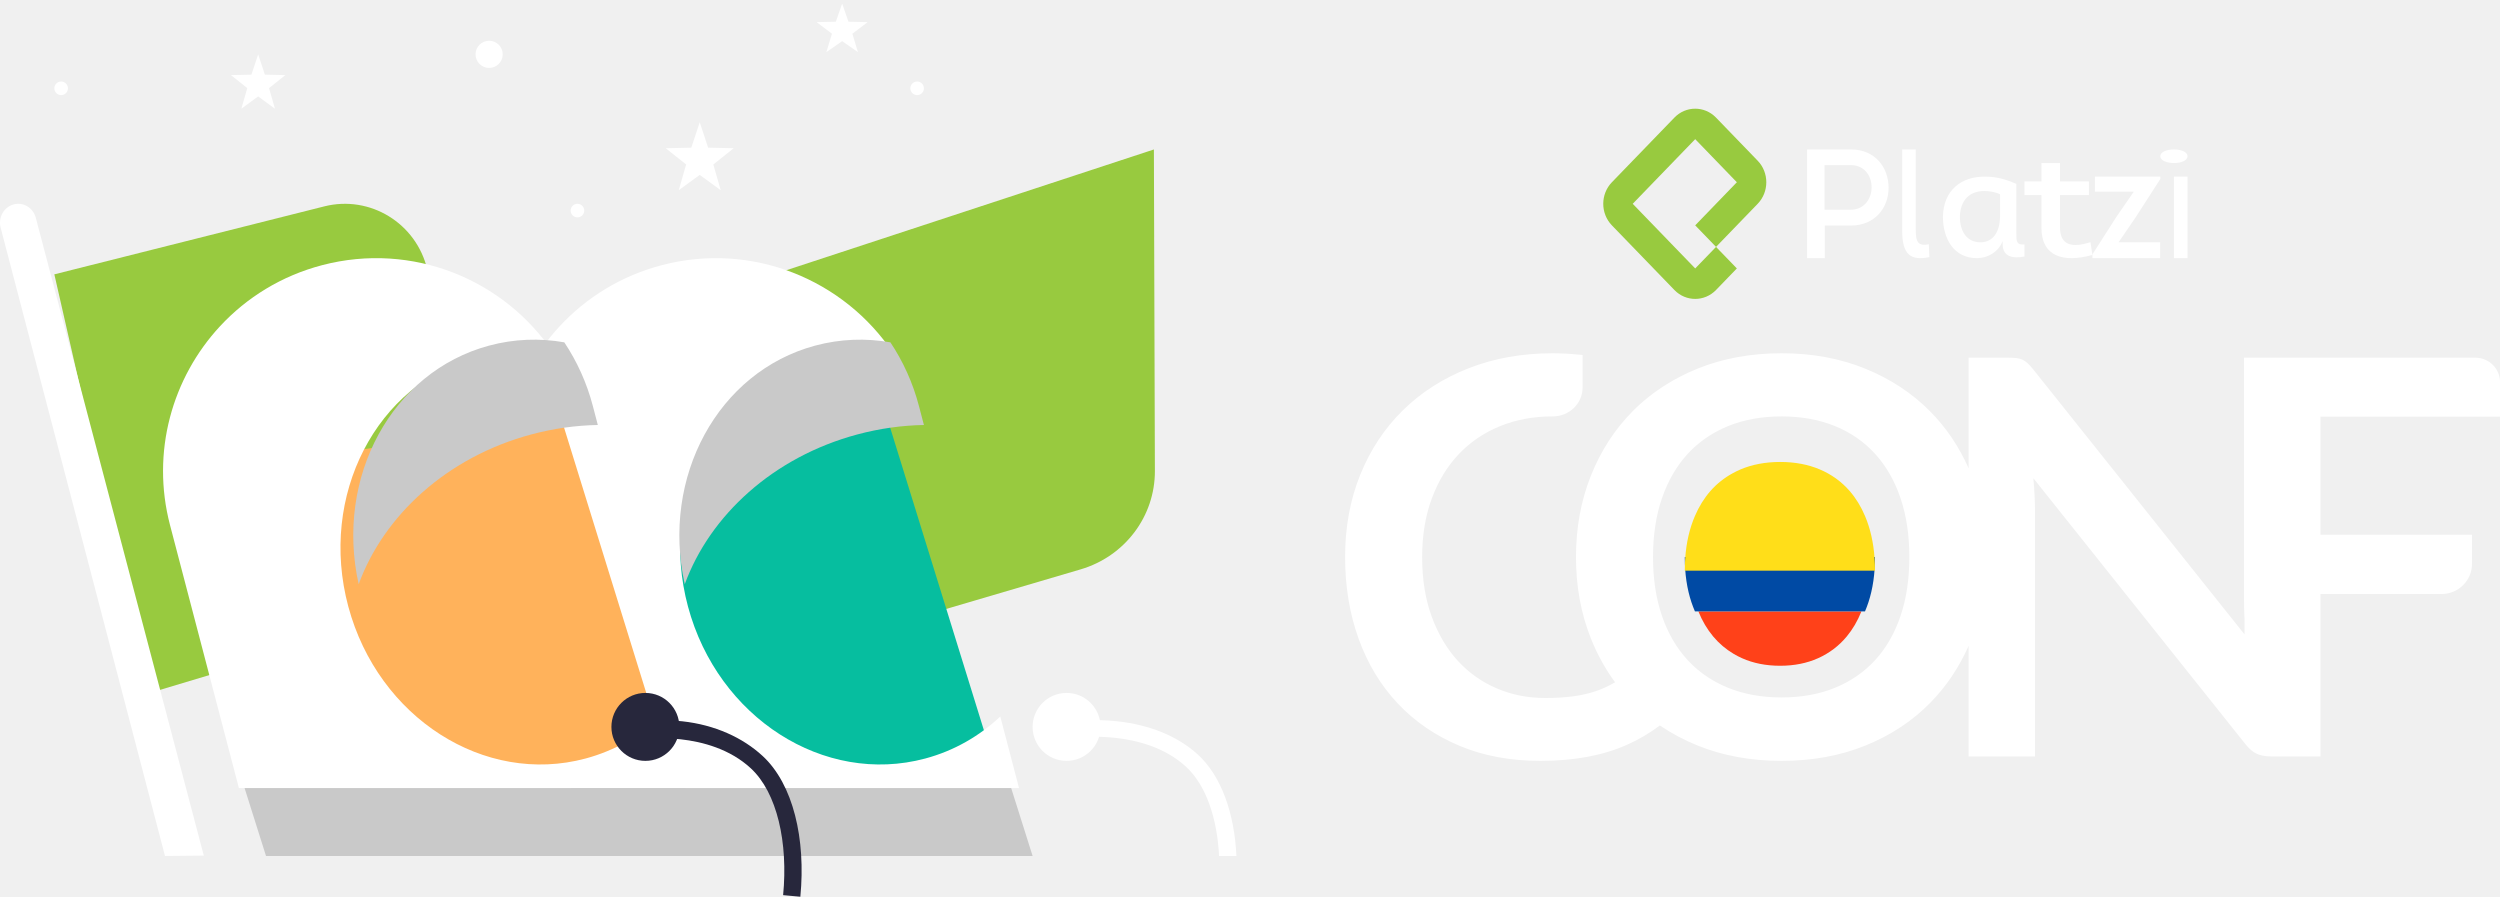
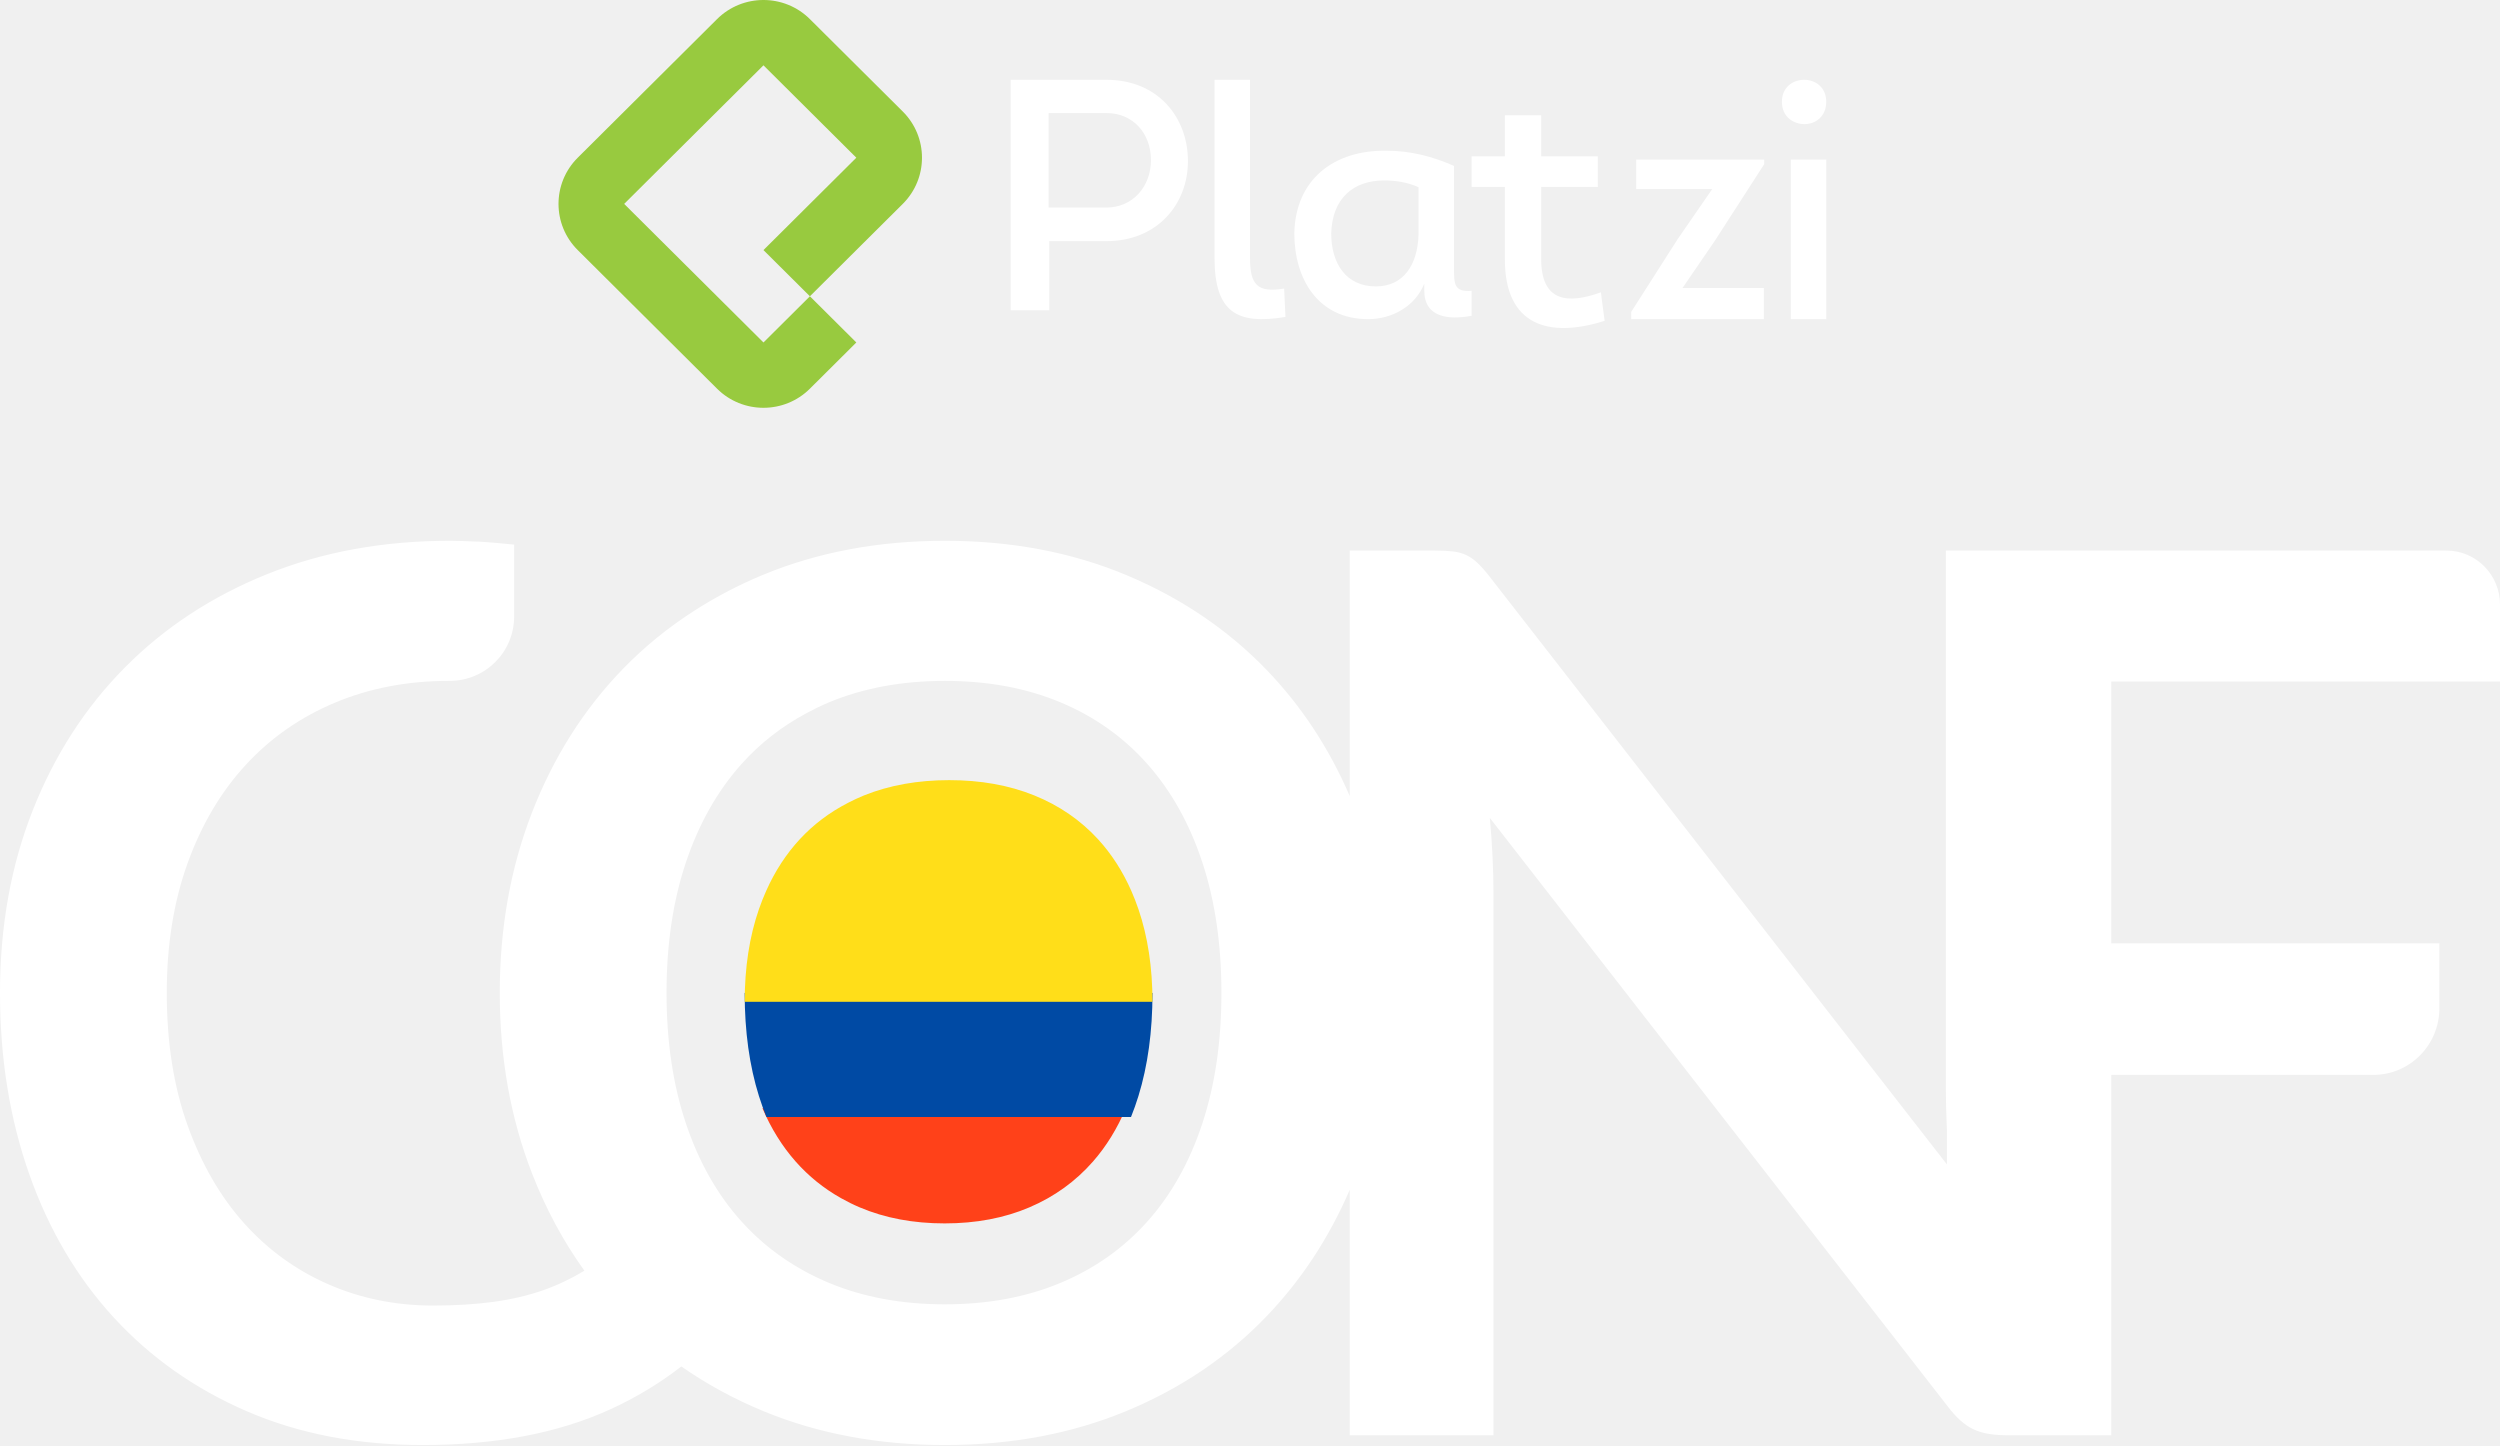
- <svg xmlns="http://www.w3.org/2000/svg" xmlns:xlink="http://www.w3.org/1999/xlink" width="184px" height="66px" viewBox="0 0 184 66" version="1.1">
-   <defs>
-     <polygon id="path-1" points="0.105 0.264 3.86 0.264 3.86 3.835 0.105 3.835" />
-     <polygon id="path-3" points="0 66 184 66 184 1 0 1" />
-   </defs>
+ <svg xmlns="http://www.w3.org/2000/svg" width="282px" height="163px" viewBox="0 0 282 163" version="1.1">
  <g id="Page-1" stroke="none" stroke-width="1" fill="none" fill-rule="evenodd">
-     <g id="/-attendants/:id" transform="translate(-453, -511)">
-       <g id="tab-persona" transform="translate(339, 502)">
-         <g id="Group-69" transform="translate(114, 9)">
-           <path d="M4,20.192 L23.87,15.189 C27.235,14.342 30.638,16.427 31.447,19.83 L37,43.203 L11.029,51 L4,20.192 Z" id="Fill-1" fill="#98CA3F" />
-           <path d="M28,29.704 L35.055,55 L79.533,41.906 C82.786,40.949 85.01,38.003 85,34.666 L84.927,11 L28,29.704 Z" id="Fill-3" fill="#98CA3F" />
-           <path d="M15,62.972 L2.634,16.026 C2.44,15.286 1.705,14.848 0.991,15.048 C0.276,15.249 -0.147,16.014 0.047,16.756 L12.144,63 L15,62.972 Z" id="Fill-5" fill="#FFFFFF" />
-           <polygon id="Fill-7" fill="#06BE9F" points="65.369 31 49.554 33.231 42 34.297 47.866 57 58.454 57 64.177 57 73 55.634" />
-           <path d="M73.621,52.734 C72.091,54.175 70.226,55.255 68.102,55.826 C60.654,57.827 52.834,52.823 50.637,44.647 C48.44,36.473 52.696,28.223 60.144,26.222 C62.015,25.719 63.908,25.659 65.731,25.979 C62.122,20.57 55.357,17.775 48.712,19.515 C45.719,20.299 43.156,21.896 41.197,24.007 C37.673,27.806 36.105,33.269 37.515,38.652 L42.583,58 L49.829,58 L75,58 L73.621,52.734 Z" id="Fill-9" fill="#FFFFFF" />
-           <polygon id="Fill-11" fill="#C9C9C9" points="76 63 43.578 63 42 58 74.422 58" />
-           <path d="M63.09,31.978 C64.74,31.535 66.389,31.308 68,31.279 L67.636,29.889 C67.186,28.17 66.466,26.596 65.533,25.196 C63.727,24.878 61.85,24.938 59.995,25.437 C52.83,27.364 48.646,35.13 50.398,43 C52.242,37.944 56.898,33.643 63.09,31.978" id="Fill-13" fill="#C9C9C9" />
-           <polygon id="Fill-15" fill="#FFB25B" points="41.369 31 25.554 33.231 18 34.297 23.866 57 34.454 57 40.177 57 49 55.634" />
-           <path d="M48.621,52.734 C47.091,54.175 45.226,55.255 43.101,55.826 C35.653,57.827 27.835,52.823 25.637,44.647 C23.44,36.473 27.696,28.223 35.144,26.222 C37.014,25.719 38.908,25.659 40.731,25.979 C37.122,20.57 30.356,17.775 23.712,19.515 L23.712,19.515 C20.719,20.299 18.156,21.896 16.197,24.007 C12.673,27.806 11.105,33.269 12.515,38.652 L17.583,58 L24.829,58 L50,58 L48.621,52.734 Z" id="Fill-17" fill="#FFFFFF" />
-           <polygon id="Fill-19" fill="#C9C9C9" points="52 63 19.578 63 18 58 50.422 58" />
-           <path d="M39.09,31.978 C40.74,31.535 42.39,31.308 44,31.279 L43.636,29.889 C43.186,28.17 42.466,26.596 41.533,25.196 C39.727,24.878 37.85,24.938 35.996,25.437 C28.83,27.364 24.646,35.13 26.398,43 C28.242,37.944 32.898,33.643 39.09,31.978" id="Fill-21" fill="#C9C9C9" />
-           <polygon id="Fill-23" fill="#FFFFFF" points="19 4 19.495 5.495 21 5.528 19.801 6.485 20.236 8 19 7.097 17.764 8 18.199 6.485 17 5.528 18.505 5.495" />
-           <polygon id="Fill-25" fill="#FFFFFF" points="51.5 9 52.119 10.868 54 10.91 52.501 12.106 53.045 14 51.5 12.871 49.955 14 50.499 12.106 49 10.91 50.881 10.868" />
-           <g id="Group-29" transform="translate(60, 0)">
-             <mask id="mask-2" fill="white">
-               <use xlink:href="#path-1" />
-             </mask>
-             <g id="Clip-28" />
-             <polygon id="Fill-27" fill="#FFFFFF" mask="url(#mask-2)" points="1.982 0.264 2.447 1.599 3.86 1.628 2.734 2.482 3.143 3.835 1.982 3.029 0.822 3.835 1.231 2.482 0.105 1.628 1.518 1.599" />
-           </g>
-           <path d="M37,4 C37,4.552 36.552,5 36,5 C35.448,5 35,4.552 35,4 C35,3.448 35.448,3 36,3 C36.552,3 37,3.448 37,4" id="Fill-30" fill="#FFFFFF" />
-           <path d="M43,15.5 C43,15.776 42.776,16 42.5,16 C42.224,16 42,15.776 42,15.5 C42,15.224 42.224,15 42.5,15 C42.776,15 43,15.224 43,15.5" id="Fill-32" fill="#FFFFFF" />
-           <path d="M5,6.5 C5,6.776 4.776,7 4.5,7 C4.224,7 4,6.776 4,6.5 C4,6.224 4.224,6 4.5,6 C4.776,6 5,6.224 5,6.5" id="Fill-34" fill="#FFFFFF" />
-           <path d="M68,6.5 C68,6.776 67.776,7 67.5,7 C67.224,7 67,6.776 67,6.5 C67,6.224 67.224,6 67.5,6 C67.776,6 68,6.224 68,6.5" id="Fill-36" fill="#FFFFFF" />
-           <path d="M58.906,66 L57.638,65.883 C58.01,62.037 57.208,58.344 55.254,56.542 C52.183,53.71 47.241,54.403 47.191,54.41 L47,53.095 C47.057,53.087 48.42,52.891 50.215,53.087 C52.62,53.35 54.665,54.289 56.128,55.639 C58.382,57.718 59.317,61.753 58.906,66" id="Fill-38" fill="#27273C" />
-           <path d="M50,53.5 C50,54.881 48.881,56 47.5,56 C46.12,56 45,54.881 45,53.5 C45,52.119 46.12,51 47.5,51 C48.881,51 50,52.119 50,53.5" id="Fill-40" fill="#27273C" />
-           <path d="M87.267,56.409 C88.765,57.77 89.586,60.223 89.723,63 L91,63 C90.856,59.878 89.899,57.114 88.144,55.519 C86.677,54.187 84.629,53.346 82.22,53.086 C80.422,52.892 79.057,53.086 79,53.094 L79.191,54.305 C79.241,54.298 84.191,53.615 87.267,56.409" id="Fill-42" fill="#FFFFFF" />
-           <path d="M81,53.5 C81,54.881 79.88,56 78.5,56 C77.12,56 76,54.881 76,53.5 C76,52.119 77.12,51 78.5,51 C79.88,51 81,52.119 81,53.5" id="Fill-44" fill="#FFFFFF" />
-           <path d="M126.094,46.849 C126.526,47.363 127.027,47.787 127.595,48.123 C127.794,48.241 128,48.348 128.214,48.444 C129.045,48.815 129.98,49 131.017,49 C132.053,49 132.985,48.815 133.811,48.444 C134.638,48.074 135.34,47.542 135.917,46.849 C136.356,46.321 136.717,45.705 137,45 L125,45 C125.287,45.705 125.652,46.321 126.094,46.849" id="Fill-46" fill="#FF4119" />
-           <path d="M124,41.011 C124,42.242 124.163,43.346 124.489,44.324 C124.568,44.558 124.654,44.783 124.748,45 L137.263,45 C137.356,44.783 137.441,44.558 137.518,44.324 C137.839,43.346 138,42.242 138,41.011 L138,41 L124,41 L124,41.011 Z" id="Fill-48" fill="#004AA4" />
-           <path d="M137.518,38.657 C137.444,38.428 137.362,38.208 137.272,37.995 C136.975,37.287 136.596,36.668 136.134,36.136 C135.532,35.445 134.8,34.916 133.938,34.55 C133.075,34.184 132.104,34 131.023,34 C129.941,34 128.967,34.184 128.1,34.55 C127.91,34.631 127.727,34.722 127.548,34.819 C126.917,35.16 126.363,35.597 125.889,36.136 C125.423,36.668 125.04,37.287 124.739,37.995 C124.648,38.208 124.565,38.428 124.489,38.657 C124.164,39.644 124.001,40.758 124,42 L138,42 C137.999,40.758 137.838,39.644 137.518,38.657" id="Fill-50" fill="#FFDE19" />
-           <path d="M123.234,21.343 C124.08,22.219 125.453,22.219 126.3,21.343 L127.832,19.757 L126.3,18.172 L124.767,19.757 L120.168,15 L124.767,10.242 L127.832,13.414 L124.767,16.586 L126.3,18.172 L129.365,15 C130.212,14.124 130.212,12.704 129.365,11.828 L126.3,8.657 C125.453,7.781 124.08,7.781 123.234,8.657 L118.635,13.414 C117.788,14.29 117.788,15.71 118.635,16.586 L123.234,21.343 Z" id="Fill-52" fill="#98CA3F" />
-           <path d="M134.285,12.154 L136.24,12.154 C137.146,12.154 137.749,12.863 137.749,13.789 C137.749,14.714 137.123,15.435 136.24,15.435 L134.285,15.435 L134.285,12.154 Z M134.307,16.6 L136.24,16.6 C137.961,16.6 139,15.32 139,13.823 C139,12.303 137.983,11 136.24,11 L133,11 L133,19 L134.307,19 L134.307,16.6 Z" id="Fill-54" fill="#FFFFFF" />
-           <path d="M142,18.926 L141.963,17.979 C141.194,18.125 141,17.843 141,16.941 L141,11 L140,11 L140,16.953 C140,18.768 140.63,19.196 142,18.926" id="Fill-56" fill="#FFFFFF" />
-           <path d="M146.046,14.059 C146.401,14.059 146.824,14.119 147.203,14.299 L147.203,16.007 C147.168,17.076 146.687,17.834 145.76,17.834 C144.74,17.834 144.248,17.004 144.248,15.946 C144.283,14.696 144.992,14.059 146.046,14.059 M145.496,19 C146.309,19 147.088,18.543 147.397,17.738 L147.397,17.978 C147.397,18.94 148.21,19.036 149,18.879 L149,17.99 C148.393,18.05 148.404,17.714 148.404,17.185 L148.404,13.542 C147.683,13.205 146.927,13.001 146.137,13.001 C144.34,12.965 143.034,14.023 143,15.946 C143,17.581 143.813,19 145.496,19" id="Fill-58" fill="#FFFFFF" />
-           <path d="M150.25,16.75 C150.25,18.913 151.896,19.347 154,18.764 L153.86,17.825 C152.597,18.226 151.615,18.134 151.615,16.727 L151.615,14.358 L153.745,14.358 L153.745,13.351 L151.615,13.351 L151.615,12 L150.25,12 L150.25,13.351 L149,13.351 L149,14.358 L150.25,14.358 L150.25,16.75 Z" id="Fill-60" fill="#FFFFFF" />
-           <polygon id="Fill-62" fill="#FFFFFF" points="158.988 17.83 155.928 17.83 157.147 16.05 159 13.174 159 13 154.187 13 154.187 14.108 157.047 14.108 155.741 16 154 18.727 154 19 158.988 19" />
-           <path d="M160.023,12 C160.512,12 161,11.829 161,11.496 C161,11.171 160.512,11 160.008,11 C159.504,11 159,11.163 159,11.496 C159,11.837 159.52,12 160.023,12" id="Fill-64" fill="#FFFFFF" />
-           <mask id="mask-4" fill="white">
-             <use xlink:href="#path-3" />
-           </mask>
-           <g id="Clip-67" />
-           <polygon id="Fill-66" fill="#FFFFFF" mask="url(#mask-4)" points="160 19 161 19 161 13 160 13" />
-           <path d="M139.879,45.334 C139.446,46.613 138.824,47.696 138.013,48.581 C137.202,49.468 136.216,50.148 135.054,50.621 C133.892,51.095 132.583,51.332 131.126,51.332 C129.669,51.332 128.356,51.095 127.188,50.621 C126.886,50.499 126.597,50.362 126.319,50.212 C125.519,49.782 124.815,49.239 124.209,48.581 C123.391,47.696 122.762,46.613 122.322,45.334 C121.882,44.055 121.662,42.611 121.662,41 C121.662,39.39 121.882,37.946 122.322,36.667 C122.762,35.388 123.391,34.302 124.209,33.409 C124.846,32.713 125.593,32.148 126.444,31.707 C126.685,31.582 126.931,31.463 127.188,31.359 C128.356,30.886 129.669,30.648 131.126,30.648 C132.583,30.648 133.892,30.886 135.054,31.359 C136.216,31.833 137.202,32.516 138.013,33.409 C138.824,34.302 139.446,35.388 139.879,36.667 C140.312,37.946 140.528,39.39 140.528,41 C140.528,42.611 140.312,44.055 139.879,45.334 L139.879,45.334 Z M184,28.116 C184,27.127 183.185,26.325 182.18,26.325 L170.046,26.325 L168.486,26.325 L165.196,26.325 L165.191,26.325 L165.159,26.325 L165.159,26.33 L165.159,44.167 C165.159,44.559 165.17,44.982 165.19,45.436 C165.192,45.465 165.195,45.495 165.196,45.524 L165.196,46.691 L154.349,33.086 L149.654,27.198 C149.503,27.009 149.365,26.856 149.242,26.741 C149.118,26.627 148.991,26.538 148.86,26.477 C148.73,26.416 148.582,26.376 148.417,26.355 C148.252,26.335 148.046,26.325 147.798,26.325 L144.891,26.325 L144.891,34.469 C144.183,32.87 143.239,31.47 142.054,30.273 C140.734,28.94 139.147,27.895 137.292,27.137 C135.436,26.38 133.38,26 131.126,26 C128.872,26 126.813,26.376 124.951,27.127 C124.121,27.461 123.347,27.858 122.625,28.309 C121.724,28.871 120.903,29.52 120.167,30.263 C118.841,31.602 117.814,33.189 117.085,35.023 C116.357,36.856 115.992,38.849 115.992,41 C115.992,43.152 116.357,45.145 117.085,46.978 C117.555,48.161 118.151,49.239 118.869,50.216 C118.425,50.478 117.959,50.697 117.465,50.865 C116.949,51.041 116.385,51.169 115.774,51.25 C115.162,51.332 114.478,51.373 113.722,51.373 C112.457,51.373 111.275,51.139 110.176,50.672 C109.076,50.205 108.121,49.532 107.31,48.653 C106.499,47.773 105.856,46.69 105.382,45.405 C104.908,44.119 104.67,42.651 104.67,41 C104.67,39.404 104.908,37.966 105.382,36.687 C105.856,35.408 106.516,34.322 107.361,33.429 C108.207,32.536 109.217,31.85 110.392,31.369 C111.568,30.889 112.856,30.648 114.258,30.648 L114.284,30.648 C115.493,30.65 116.48,29.703 116.48,28.513 L116.48,26.134 L116.48,26.127 C116.406,26.118 116.327,26.115 116.252,26.106 C116.05,26.085 115.845,26.067 115.638,26.052 C115.534,26.045 115.432,26.036 115.326,26.03 C115.261,26.027 115.192,26.027 115.126,26.024 C114.853,26.013 114.581,26 114.299,26 C112.031,26 109.959,26.369 108.083,27.107 C106.207,27.844 104.595,28.876 103.248,30.202 C101.9,31.528 100.856,33.108 100.114,34.941 C99.372,36.775 99,38.795 99,41 C99,43.179 99.333,45.189 100,47.029 C100.667,48.869 101.626,50.452 102.877,51.778 C104.127,53.105 105.636,54.14 107.403,54.884 C109.169,55.629 111.158,56 113.371,56 C115.846,56 117.966,55.608 119.733,54.823 C120.612,54.432 121.423,53.955 122.165,53.393 C123.016,53.972 123.943,54.467 124.951,54.874 C126.813,55.625 128.872,56 131.126,56 C133.38,56 135.436,55.625 137.292,54.874 C139.147,54.123 140.734,53.077 142.054,51.738 C143.239,50.535 144.183,49.132 144.891,47.532 L144.891,55.676 L149.778,55.676 L149.778,37.651 C149.778,37.3 149.767,36.91 149.747,36.484 C149.726,36.058 149.696,35.628 149.654,35.195 L152.261,38.465 L165.242,54.742 C165.517,55.094 165.799,55.338 166.087,55.473 C166.359,55.6 166.7,55.665 167.106,55.672 C167.131,55.673 167.154,55.676 167.18,55.676 L167.961,55.676 L170.046,55.676 L170.784,55.676 L170.784,43.72 L179.693,43.72 C180.933,43.72 181.938,42.73 181.938,41.509 L181.938,39.356 L181.93,39.356 L170.784,39.356 L170.784,30.669 L177.684,30.669 L184,30.669 L184,28.116 Z" id="Fill-68" fill="#FFFFFF" mask="url(#mask-4)" />
-         </g>
+     <g id="/" transform="translate(-142, -362)">
+       <g id="logo-conf" transform="translate(142, 362)">
+         <path d="M89.738,131.008 C91.213,132.679 92.924,134.059 94.867,135.151 C95.545,135.533 96.248,135.883 96.982,136.194 C99.821,137.398 103.014,138 106.557,138 C110.098,138 113.281,137.398 116.106,136.194 C118.93,134.991 121.327,133.261 123.3,131.008 C124.799,129.294 126.032,127.29 127,125 L86,125 C86.98,127.29 88.226,129.294 89.738,131.008" id="Fill-1" fill="#FF4119" />
+         <path d="M84,112.038 C84,116.347 84.536,120.211 85.608,123.634 C85.865,124.453 86.148,125.241 86.459,126 L127.577,126 C127.883,125.241 128.162,124.453 128.415,123.634 C129.472,120.211 130,116.347 130,112.038 L130,112 L84,112 L84,112.038 Z" id="Fill-3" fill="#004AA4" />
+         <path d="M128.416,102.555 C128.173,101.839 127.902,101.149 127.609,100.483 C126.634,98.273 125.386,96.336 123.868,94.676 C121.889,92.516 119.485,90.864 116.653,89.718 C113.819,88.573 110.628,88 107.076,88 C103.522,88 100.32,88.573 97.473,89.718 C96.846,89.971 96.246,90.257 95.659,90.559 C93.585,91.626 91.763,92.992 90.208,94.676 C88.675,96.336 87.416,98.273 86.428,100.483 C86.13,101.149 85.857,101.839 85.608,102.555 C84.538,105.637 84.004,109.12 84,113 L130,113 C129.998,109.12 129.469,105.637 128.416,102.555" id="Fill-5" fill="#FFDE19" />
+         <path d="M80.882,43.842 C83.774,46.719 88.463,46.719 91.357,43.842 L96.594,38.631 L91.357,33.421 L86.119,38.631 L70.407,23 L86.119,7.368 L96.594,17.789 L86.119,28.21 L91.357,33.421 L101.832,23 C104.723,20.122 104.723,15.457 101.832,12.578 L91.357,2.157 C88.463,-0.719 83.774,-0.719 80.882,2.157 L65.169,17.789 C62.277,20.668 62.277,25.333 65.169,28.21 L80.882,43.842 Z" id="Fill-7" fill="#98CA3F" />
+         <path d="M118.283,12.752 L124.801,12.752 C127.819,12.752 129.829,15.055 129.829,18.063 C129.829,21.072 127.743,23.413 124.801,23.413 L118.283,23.413 L118.283,12.752 Z M118.357,27.201 L124.801,27.201 C130.537,27.201 134,23.04 134,18.175 C134,13.235 130.612,9 124.801,9 L114,9 L114,35 L118.357,35 L118.357,27.201 Z" id="Fill-9" fill="#FFFFFF" />
+         <path d="M145,35.75 L144.851,32.554 C141.778,33.048 141.001,32.096 141.001,29.052 L141.001,9 L137,9 L137,29.091 C137,35.217 139.52,36.662 145,35.75" id="Fill-11" fill="#FFFFFF" />
+         <path d="M156.153,20.353 C157.336,20.353 158.748,20.544 160.009,21.115 L160.009,26.521 C159.893,29.909 158.29,32.307 155.199,32.307 C151.801,32.307 150.161,29.68 150.161,26.33 C150.275,22.371 152.641,20.353 156.153,20.353 M154.32,36 C157.031,36 159.627,34.553 160.657,32.002 L160.657,32.763 C160.657,35.81 163.367,36.113 166,35.618 L166,32.802 C163.976,32.992 164.014,31.927 164.014,30.252 L164.014,18.716 C161.61,17.65 159.091,17.003 156.458,17.003 C150.466,16.888 146.115,20.238 146,26.33 C146,31.507 148.711,36 154.32,36" id="Fill-13" fill="#FFFFFF" />
+         <path d="M169.751,29.284 C169.751,36.701 174.687,38.191 181,36.19 L180.58,32.972 C176.791,34.346 173.845,34.032 173.845,29.206 L173.845,21.084 L180.235,21.084 L180.235,17.631 L173.845,17.631 L173.845,13 L169.751,13 L169.751,17.631 L166,17.631 L166,21.084 L169.751,21.084 L169.751,29.284 Z" id="Fill-15" fill="#FFFFFF" />
+         <polygon id="Fill-17" fill="#FFFFFF" points="198.963 32.49 189.784 32.49 193.441 27.149 199 18.522 199 18 184.56 18 184.56 21.324 193.141 21.324 189.223 27 184 35.18 184 36 198.963 36" />
+         <path d="M203.557,14 C204.779,14 206,13.147 206,11.48 C206,9.853 204.779,9 203.52,9 C202.26,9 201,9.814 201,11.48 C201,13.186 202.299,14 203.557,14" id="Fill-19" fill="#FFFFFF" />
+         <polygon id="Clip-22" points="0 163 282 163 282 0 0 0" />
+         <polygon id="Fill-21" fill="#FFFFFF" points="202 36 206 36 206 18 202 18" />
+         <path d="M135.621,126.734 C134.186,131.083 132.121,134.766 129.431,137.776 C126.74,140.792 123.468,143.103 119.615,144.713 C115.76,146.324 111.418,147.128 106.583,147.128 C101.749,147.128 97.394,146.324 93.518,144.713 C92.517,144.296 91.558,143.83 90.634,143.32 C87.98,141.858 85.646,140.012 83.634,137.776 C80.92,134.766 78.834,131.083 77.374,126.734 C75.915,122.387 75.185,117.477 75.185,112.001 C75.185,106.526 75.915,101.616 77.374,97.267 C78.834,92.919 80.92,89.226 83.634,86.19 C85.749,83.823 88.228,81.903 91.051,80.403 C91.849,79.979 92.664,79.575 93.518,79.22 C97.394,77.611 101.749,76.804 106.583,76.804 C111.418,76.804 115.76,77.611 119.615,79.22 C123.468,80.831 126.74,83.153 129.431,86.19 C132.121,89.226 134.186,92.919 135.621,97.267 C137.058,101.616 137.776,106.526 137.776,112.001 C137.776,117.477 137.058,122.387 135.621,126.734 L135.621,126.734 Z M282,68.196 C282,64.832 279.296,62.104 275.963,62.104 L235.707,62.104 L230.53,62.104 L219.615,62.104 L219.598,62.104 L219.493,62.104 L219.493,62.121 L219.493,122.768 C219.493,124.102 219.529,125.54 219.596,127.081 C219.601,127.18 219.61,127.282 219.615,127.381 L219.615,131.348 L183.629,85.093 L168.053,65.073 C167.551,64.429 167.095,63.912 166.684,63.52 C166.274,63.13 165.851,62.83 165.419,62.622 C164.986,62.415 164.497,62.277 163.948,62.208 C163.401,62.14 162.718,62.104 161.896,62.104 L152.252,62.104 L152.252,89.796 C149.902,84.356 146.768,79.596 142.838,75.528 C138.46,70.997 133.193,67.442 127.038,64.865 C120.881,62.29 114.062,61 106.583,61 C99.104,61 92.274,62.277 86.096,64.83 C83.343,65.969 80.776,67.317 78.378,68.851 C75.39,70.76 72.667,72.968 70.226,75.494 C65.824,80.048 62.417,85.442 60,91.677 C57.583,97.912 56.374,104.686 56.374,112.001 C56.374,119.316 57.583,126.092 60,132.325 C61.558,136.346 63.536,140.013 65.92,143.335 C64.447,144.227 62.898,144.969 61.259,145.541 C59.549,146.138 57.678,146.576 55.649,146.852 C53.619,147.128 51.35,147.267 48.843,147.267 C44.646,147.267 40.724,146.473 37.076,144.885 C33.428,143.298 30.259,141.009 27.568,138.019 C24.877,135.028 22.746,131.347 21.172,126.977 C19.599,122.605 18.812,117.615 18.812,112.001 C18.812,106.573 19.599,101.684 21.172,97.336 C22.746,92.988 24.934,89.295 27.739,86.26 C30.543,83.222 33.897,80.889 37.795,79.255 C41.695,77.623 45.97,76.804 50.622,76.804 L50.706,76.804 C54.717,76.81 57.994,73.592 57.994,69.544 L57.994,61.455 L57.994,61.431 C57.746,61.4 57.486,61.389 57.236,61.362 C56.566,61.29 55.886,61.228 55.199,61.178 C54.854,61.153 54.514,61.122 54.165,61.102 C53.947,61.091 53.719,61.093 53.5,61.082 C52.596,61.043 51.694,61 50.758,61 C43.232,61 36.359,62.254 30.133,64.762 C23.909,67.27 18.561,70.778 14.093,75.286 C9.622,79.796 6.158,85.166 3.696,91.401 C1.233,97.636 0,104.502 0,112.001 C0,119.409 1.106,126.241 3.318,132.498 C5.529,138.756 8.711,144.137 12.861,148.646 C17.011,153.156 22.015,156.676 27.877,159.205 C33.736,161.737 40.337,163 47.679,163 C55.888,163 62.923,161.667 68.783,158.999 C71.701,157.669 74.392,156.048 76.853,154.136 C79.677,156.104 82.75,157.788 86.096,159.171 C92.274,161.724 99.104,163 106.583,163 C114.062,163 120.881,161.724 127.038,159.171 C133.193,156.618 138.46,153.063 142.838,148.509 C146.768,144.42 149.902,139.65 152.252,134.208 L152.252,161.897 L168.463,161.897 L168.463,100.615 C168.463,99.419 168.428,98.095 168.36,96.644 C168.292,95.198 168.19,93.736 168.053,92.262 L176.703,103.38 L219.768,158.723 C220.679,159.919 221.614,160.748 222.572,161.207 C223.473,161.64 224.605,161.861 225.951,161.886 C226.036,161.889 226.112,161.897 226.197,161.897 L228.788,161.897 L235.707,161.897 L238.153,161.897 L238.153,121.248 L267.71,121.248 C271.825,121.248 275.16,117.884 275.16,113.732 L275.16,106.41 L275.131,106.41 L238.153,106.41 L238.153,76.874 L261.046,76.874 L282,76.874 L282,68.196 Z" id="Fill-23" fill="#FFFFFF" />
      </g>
    </g>
  </g>
</svg>
